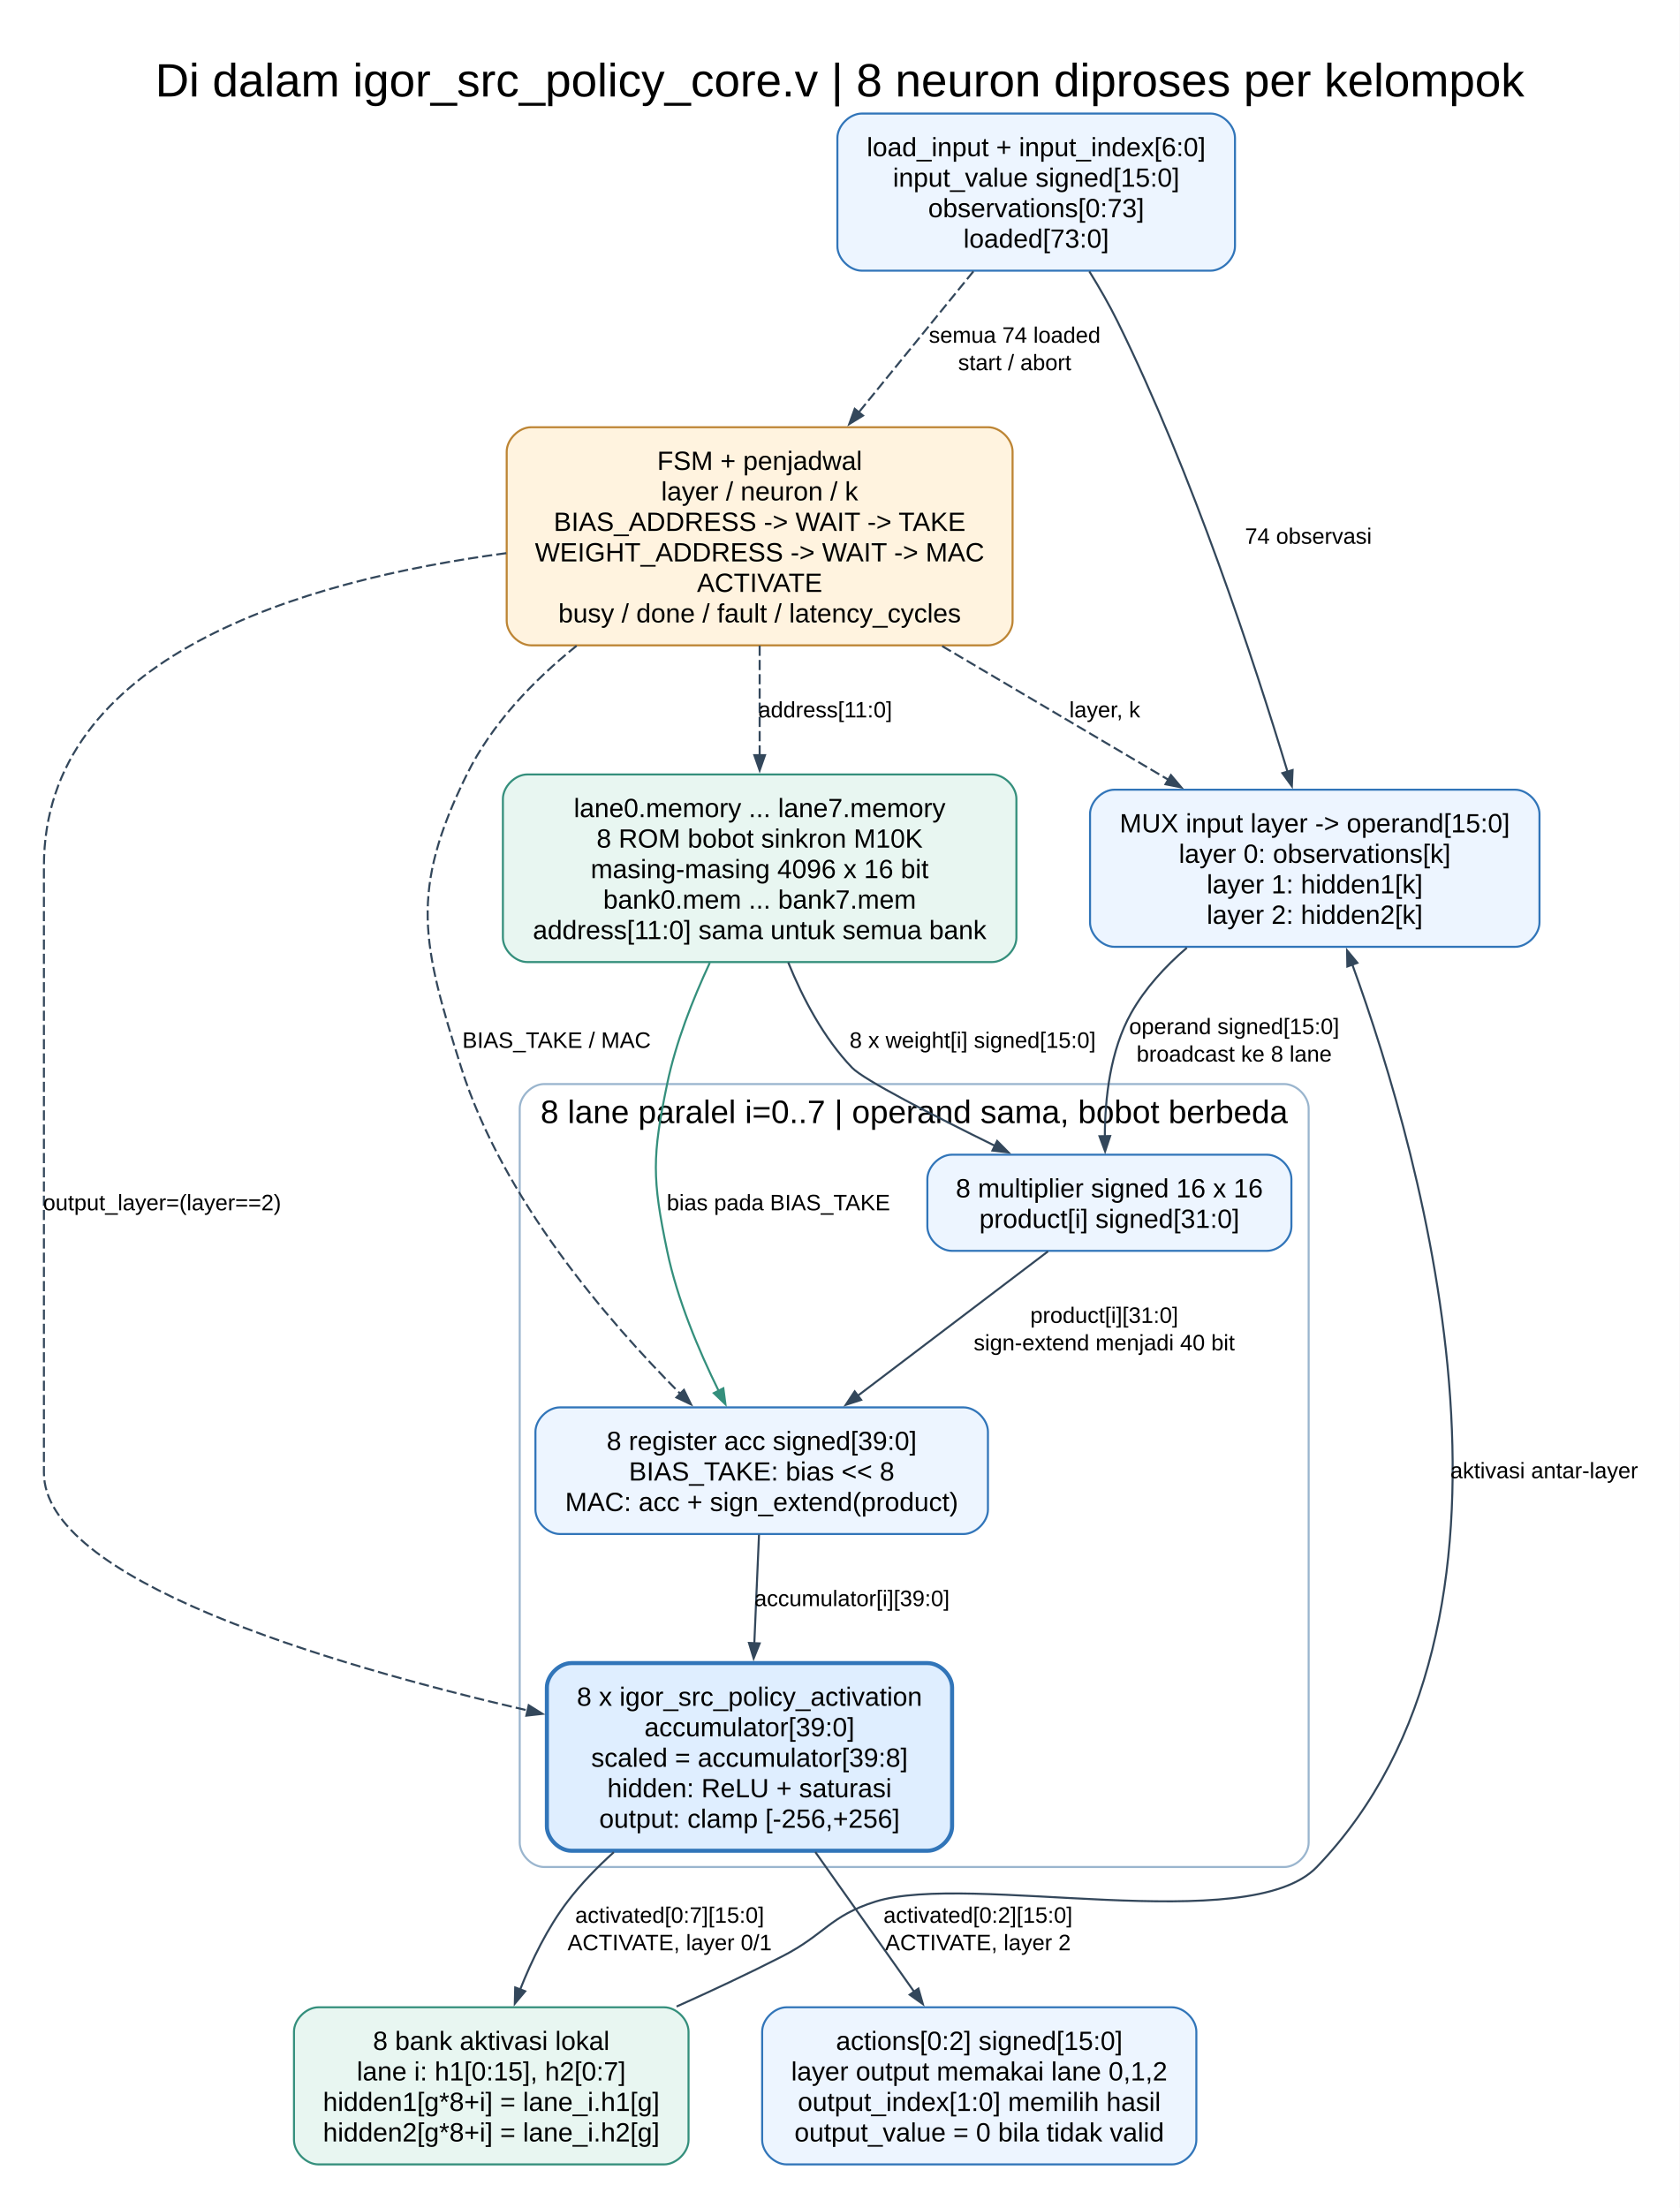
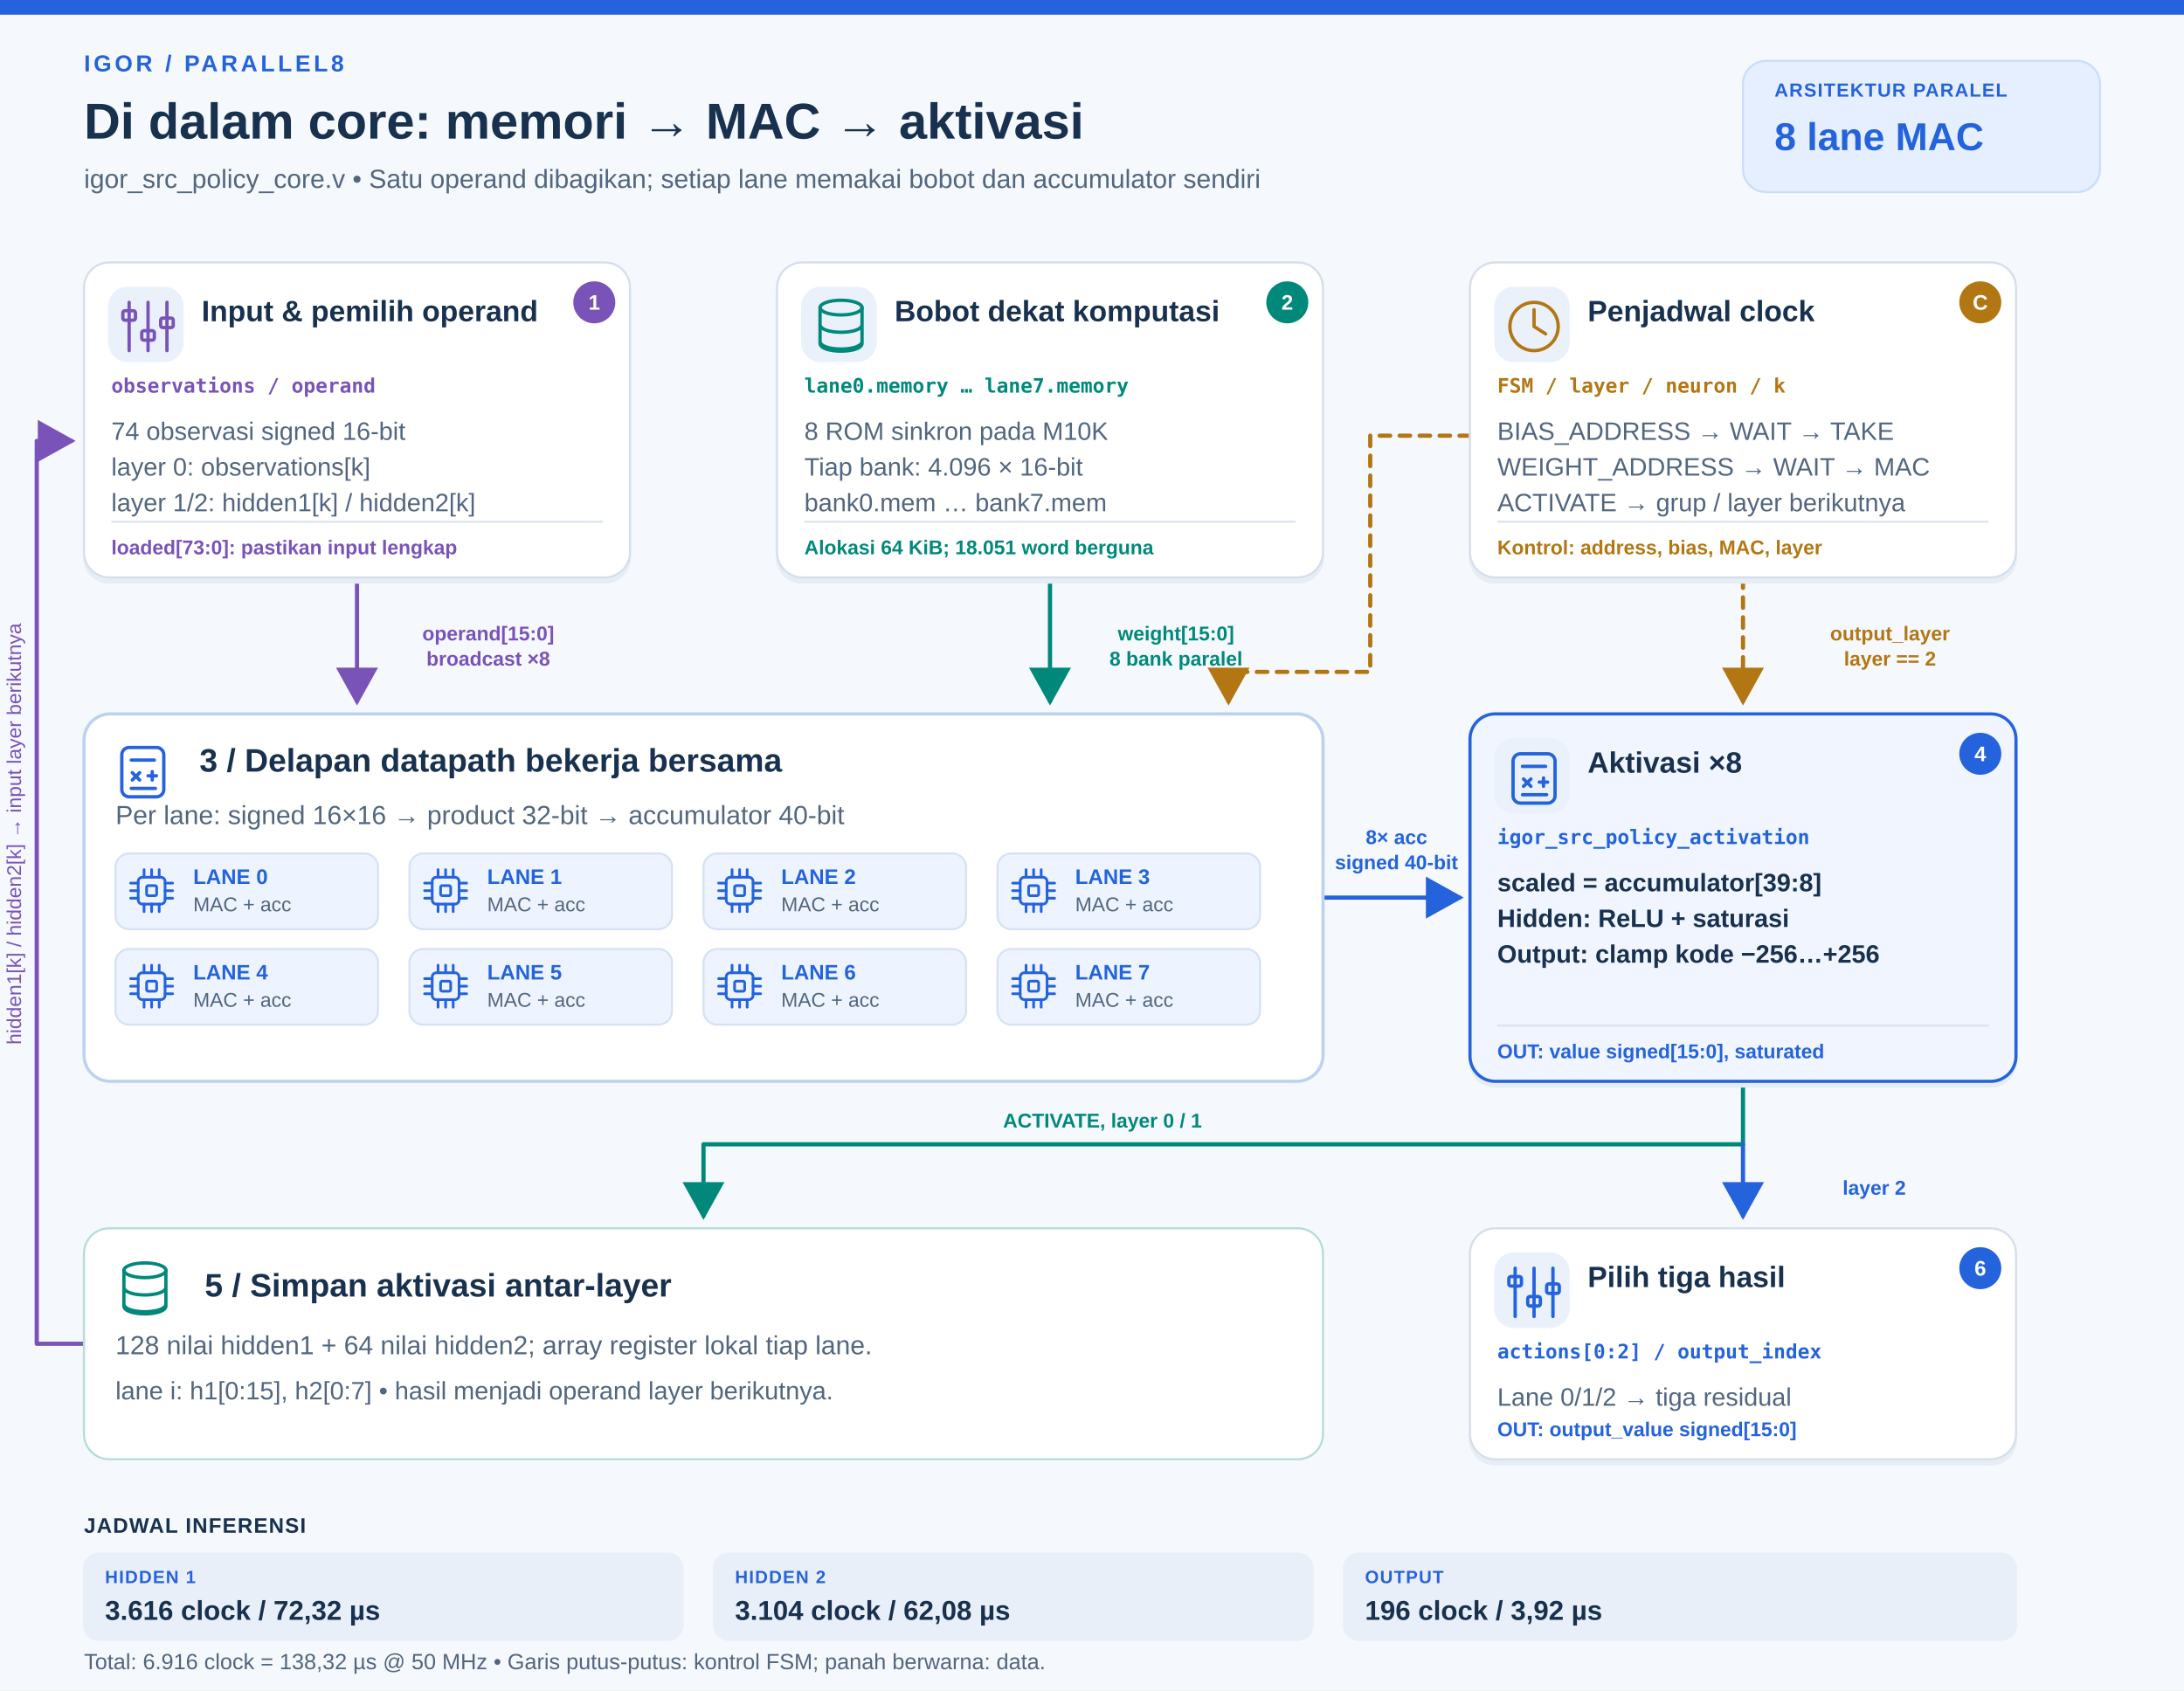
- <svg xmlns="http://www.w3.org/2000/svg" width="826pt" height="1086pt" viewBox="0.00 0.00 826.00 1086.00">
-   <g id="graph0" class="graph" transform="scale(1 1) rotate(0) translate(21.6 1064.56)">
-     <polygon fill="white" stroke="none" points="-21.6,21.6 -21.6,-1064.56 804.43,-1064.56 804.43,21.6 -21.6,21.6" />
-     <text xml:space="preserve" text-anchor="middle" x="391.41" y="-1017.11" font-family="Arial" font-size="23.00">Di dalam igor_src_policy_core.v | 8 neuron diproses per kelompok</text>
-     <g id="clust1" class="cluster">
-       <path fill="white" stroke="#9ab5ce" d="M246,-146.28C246,-146.28 610,-146.28 610,-146.28 616,-146.28 622,-152.28 622,-158.28 622,-158.28 622,-519.37 622,-519.37 622,-525.37 616,-531.37 610,-531.37 610,-531.37 246,-531.37 246,-531.37 240,-531.37 234,-525.37 234,-519.37 234,-519.37 234,-158.28 234,-158.28 234,-152.28 240,-146.28 246,-146.28" />
-       <text xml:space="preserve" text-anchor="middle" x="428" y="-512.17" font-family="Arial" font-size="16.00">8 lane paralel i=0..7 | operand sama, bobot berbeda</text>
-     </g>
-     <g id="node1" class="node">
-       <path fill="#edf5ff" stroke="#3175b9" d="M573.77,-1008.71C573.77,-1008.71 402.23,-1008.71 402.23,-1008.71 396.23,-1008.71 390.23,-1002.71 390.23,-996.71 390.23,-996.71 390.23,-943.43 390.23,-943.43 390.23,-937.43 396.23,-931.43 402.23,-931.43 402.23,-931.43 573.77,-931.43 573.77,-931.43 579.77,-931.43 585.77,-937.43 585.77,-943.43 585.77,-943.43 585.77,-996.71 585.77,-996.71 585.77,-1002.71 579.77,-1008.71 573.77,-1008.71" />
-       <text xml:space="preserve" text-anchor="middle" x="488" y="-987.72" font-family="Arial" font-size="13.00">load_input + input_index[6:0]</text>
-       <text xml:space="preserve" text-anchor="middle" x="488" y="-972.72" font-family="Arial" font-size="13.00">input_value signed[15:0]</text>
-       <text xml:space="preserve" text-anchor="middle" x="488" y="-957.72" font-family="Arial" font-size="13.00">observations[0:73]</text>
-       <text xml:space="preserve" text-anchor="middle" x="488" y="-942.72" font-family="Arial" font-size="13.00">loaded[73:0]</text>
-     </g>
-     <g id="node2" class="node">
-       <path fill="#fff3df" stroke="#bd8534" d="M464.39,-854.43C464.39,-854.43 239.6,-854.43 239.6,-854.43 233.6,-854.43 227.6,-848.43 227.6,-842.43 227.6,-842.43 227.6,-759.15 227.6,-759.15 227.6,-753.15 233.6,-747.15 239.6,-747.15 239.6,-747.15 464.39,-747.15 464.39,-747.15 470.39,-747.15 476.39,-753.15 476.39,-759.15 476.39,-759.15 476.39,-842.43 476.39,-842.43 476.39,-848.43 470.39,-854.43 464.39,-854.43" />
-       <text xml:space="preserve" text-anchor="middle" x="352" y="-833.44" font-family="Arial" font-size="13.00">FSM + penjadwal</text>
-       <text xml:space="preserve" text-anchor="middle" x="352" y="-818.44" font-family="Arial" font-size="13.00">layer / neuron / k</text>
-       <text xml:space="preserve" text-anchor="middle" x="352" y="-803.44" font-family="Arial" font-size="13.00">BIAS_ADDRESS -&gt; WAIT -&gt; TAKE</text>
-       <text xml:space="preserve" text-anchor="middle" x="352" y="-788.44" font-family="Arial" font-size="13.00">WEIGHT_ADDRESS -&gt; WAIT -&gt; MAC</text>
-       <text xml:space="preserve" text-anchor="middle" x="352" y="-773.44" font-family="Arial" font-size="13.00">ACTIVATE</text>
-       <text xml:space="preserve" text-anchor="middle" x="352" y="-758.44" font-family="Arial" font-size="13.00">busy / done / fault / latency_cycles</text>
-     </g>
-     <g id="edge4" class="edge">
-       <path fill="none" stroke="#33475b" stroke-dasharray="5,2" d="M457.14,-931.11C440.45,-910.58 419.45,-884.75 400.62,-861.59" />
-       <polygon fill="#33475b" stroke="#33475b" points="402.83,-860.15 396.06,-855.99 398.76,-863.47 402.83,-860.15" />
-       <text xml:space="preserve" text-anchor="middle" x="477.43" y="-895.98" font-family="Arial" font-size="11.00">semua 74 loaded</text>
-       <text xml:space="preserve" text-anchor="middle" x="477.43" y="-882.48" font-family="Arial" font-size="11.00">start / abort</text>
-     </g>
-     <g id="node3" class="node">
-       <path fill="#edf5ff" stroke="#3175b9" d="M723.52,-676.15C723.52,-676.15 526.48,-676.15 526.48,-676.15 520.48,-676.15 514.48,-670.15 514.48,-664.15 514.48,-664.15 514.48,-610.87 514.48,-610.87 514.48,-604.87 520.48,-598.87 526.48,-598.87 526.48,-598.87 723.52,-598.87 723.52,-598.87 729.52,-598.87 735.52,-604.87 735.52,-610.87 735.52,-610.87 735.52,-664.15 735.52,-664.15 735.52,-670.15 729.52,-676.15 723.52,-676.15" />
-       <text xml:space="preserve" text-anchor="middle" x="625" y="-655.16" font-family="Arial" font-size="13.00">MUX input layer -&gt; operand[15:0]</text>
-       <text xml:space="preserve" text-anchor="middle" x="625" y="-640.16" font-family="Arial" font-size="13.00">layer 0: observations[k]</text>
-       <text xml:space="preserve" text-anchor="middle" x="625" y="-625.16" font-family="Arial" font-size="13.00">layer 1: hidden1[k]</text>
-       <text xml:space="preserve" text-anchor="middle" x="625" y="-610.16" font-family="Arial" font-size="13.00">layer 2: hidden2[k]</text>
-     </g>
-     <g id="edge3" class="edge">
-       <path fill="none" stroke="#33475b" d="M514.13,-931.09C519.07,-923.13 523.95,-914.65 528,-906.43 564.84,-831.67 595.2,-739.26 611.66,-684.82" />
-       <polygon fill="#33475b" stroke="#33475b" points="614.1,-685.81 613.74,-677.87 609.08,-684.3 614.1,-685.81" />
-       <text xml:space="preserve" text-anchor="middle" x="621.86" y="-797.09" font-family="Arial" font-size="11.00">74 observasi</text>
-     </g>
-     <g id="edge6" class="edge">
-       <path fill="none" stroke="#33475b" stroke-dasharray="5,2" d="M441.77,-746.76C477.89,-725.42 518.97,-701.15 553.07,-681" />
-       <polygon fill="#33475b" stroke="#33475b" points="554.26,-683.35 559.38,-677.28 551.59,-678.83 554.26,-683.35" />
-       <text xml:space="preserve" text-anchor="middle" x="521.72" y="-711.7" font-family="Arial" font-size="11.00">layer, k</text>
-     </g>
-     <g id="node4" class="node">
-       <path fill="#e8f6f1" stroke="#348f7c" d="M466.27,-683.65C466.27,-683.65 237.73,-683.65 237.73,-683.65 231.73,-683.65 225.73,-677.65 225.73,-671.65 225.73,-671.65 225.73,-603.37 225.73,-603.37 225.73,-597.37 231.73,-591.37 237.73,-591.37 237.73,-591.37 466.27,-591.37 466.27,-591.37 472.27,-591.37 478.27,-597.37 478.27,-603.37 478.27,-603.37 478.27,-671.65 478.27,-671.65 478.27,-677.65 472.27,-683.65 466.27,-683.65" />
-       <text xml:space="preserve" text-anchor="middle" x="352" y="-662.66" font-family="Arial" font-size="13.00">lane0.memory ... lane7.memory</text>
-       <text xml:space="preserve" text-anchor="middle" x="352" y="-647.66" font-family="Arial" font-size="13.00">8 ROM bobot sinkron M10K</text>
-       <text xml:space="preserve" text-anchor="middle" x="352" y="-632.66" font-family="Arial" font-size="13.00">masing-masing 4096 x 16 bit</text>
-       <text xml:space="preserve" text-anchor="middle" x="352" y="-617.66" font-family="Arial" font-size="13.00">bank0.mem ... bank7.mem</text>
-       <text xml:space="preserve" text-anchor="middle" x="352" y="-602.66" font-family="Arial" font-size="13.00">address[11:0] sama untuk semua bank</text>
-     </g>
-     <g id="edge5" class="edge">
-       <path fill="none" stroke="#33475b" stroke-dasharray="5,2" d="M352,-746.98C352,-729.69 352,-710.46 352,-693.04" />
-       <polygon fill="#33475b" stroke="#33475b" points="354.63,-693.14 352,-685.64 349.38,-693.14 354.63,-693.14" />
-       <text xml:space="preserve" text-anchor="middle" x="384.25" y="-711.7" font-family="Arial" font-size="11.00">address[11:0]</text>
-     </g>
-     <g id="node6" class="node">
-       <path fill="#edf5ff" stroke="#3175b9" d="M452.27,-372.34C452.27,-372.34 253.73,-372.34 253.73,-372.34 247.73,-372.34 241.73,-366.34 241.73,-360.34 241.73,-360.34 241.73,-322.06 241.73,-322.06 241.73,-316.06 247.73,-310.06 253.73,-310.06 253.73,-310.06 452.27,-310.06 452.27,-310.06 458.27,-310.06 464.27,-316.06 464.27,-322.06 464.27,-322.06 464.27,-360.34 464.27,-360.34 464.27,-366.34 458.27,-372.34 452.27,-372.34" />
-       <text xml:space="preserve" text-anchor="middle" x="353" y="-351.35" font-family="Arial" font-size="13.00">8 register acc signed[39:0]</text>
-       <text xml:space="preserve" text-anchor="middle" x="353" y="-336.35" font-family="Arial" font-size="13.00">BIAS_TAKE: bias &lt;&lt; 8</text>
-       <text xml:space="preserve" text-anchor="middle" x="353" y="-321.35" font-family="Arial" font-size="13.00">MAC: acc + sign_extend(product)</text>
-     </g>
-     <g id="edge7" class="edge">
-       <path fill="none" stroke="#33475b" stroke-dasharray="5,2" d="M261.98,-746.94C240.46,-729.66 220.21,-708.43 208,-683.65 179.66,-626.12 185.92,-600.52 205.25,-539.37 225.54,-475.17 276.73,-415.38 313.16,-378.85" />
-       <polygon fill="#33475b" stroke="#33475b" points="314.76,-380.95 318.25,-373.81 311.07,-377.22 314.76,-380.95" />
-       <text xml:space="preserve" text-anchor="middle" x="252.12" y="-549.17" font-family="Arial" font-size="11.00">BIAS_TAKE / MAC</text>
-     </g>
-     <g id="node7" class="node">
-       <path fill="#dfeeff" stroke="#3175b9" stroke-width="2" d="M434.64,-246.56C434.64,-246.56 259.36,-246.56 259.36,-246.56 253.36,-246.56 247.36,-240.56 247.36,-234.56 247.36,-234.56 247.36,-166.28 247.36,-166.28 247.36,-160.28 253.36,-154.28 259.36,-154.28 259.36,-154.28 434.64,-154.28 434.64,-154.28 440.64,-154.28 446.64,-160.28 446.64,-166.28 446.64,-166.28 446.64,-234.56 446.64,-234.56 446.64,-240.56 440.64,-246.56 434.64,-246.56" />
-       <text xml:space="preserve" text-anchor="middle" x="347" y="-225.57" font-family="Arial" font-size="13.00">8 x igor_src_policy_activation</text>
-       <text xml:space="preserve" text-anchor="middle" x="347" y="-210.57" font-family="Arial" font-size="13.00">accumulator[39:0]</text>
-       <text xml:space="preserve" text-anchor="middle" x="347" y="-195.57" font-family="Arial" font-size="13.00">scaled = accumulator[39:8]</text>
-       <text xml:space="preserve" text-anchor="middle" x="347" y="-180.57" font-family="Arial" font-size="13.00">hidden: ReLU + saturasi</text>
-       <text xml:space="preserve" text-anchor="middle" x="347" y="-165.57" font-family="Arial" font-size="13.00">output: clamp [-256,+256]</text>
-     </g>
-     <g id="edge8" class="edge">
-       <path fill="none" stroke="#33475b" stroke-dasharray="5,2" d="M227.4,-792.49C126.14,-779 0,-741.53 0,-638.51 0,-638.51 0,-638.51 0,-340.2 0,-288.14 136.38,-246.81 238.14,-223.22" />
-       <polygon fill="#33475b" stroke="#33475b" points="238.43,-225.84 245.16,-221.61 237.26,-220.72 238.43,-225.84" />
-       <text xml:space="preserve" text-anchor="middle" x="58.12" y="-469.28" font-family="Arial" font-size="11.00">output_layer=(layer==2)</text>
-     </g>
-     <g id="node5" class="node">
-       <path fill="#edf5ff" stroke="#3175b9" d="M601.52,-496.62C601.52,-496.62 446.48,-496.62 446.48,-496.62 440.48,-496.62 434.48,-490.62 434.48,-484.62 434.48,-484.62 434.48,-461.34 434.48,-461.34 434.48,-455.34 440.48,-449.34 446.48,-449.34 446.48,-449.34 601.52,-449.34 601.52,-449.34 607.52,-449.34 613.52,-455.34 613.52,-461.34 613.52,-461.34 613.52,-484.62 613.52,-484.62 613.52,-490.62 607.52,-496.62 601.52,-496.62" />
-       <text xml:space="preserve" text-anchor="middle" x="524" y="-475.63" font-family="Arial" font-size="13.00">8 multiplier signed 16 x 16</text>
-       <text xml:space="preserve" text-anchor="middle" x="524" y="-460.63" font-family="Arial" font-size="13.00">product[i] signed[31:0]</text>
-     </g>
-     <g id="edge11" class="edge">
-       <path fill="none" stroke="#33475b" d="M562.1,-598.4C551.4,-589.2 541.57,-578.47 534.75,-566.37 524.4,-547.99 521.81,-524.31 521.76,-505.53" />
-       <polygon fill="#33475b" stroke="#33475b" points="524.38,-505.81 521.89,-498.26 519.13,-505.71 524.38,-505.81" />
-       <text xml:space="preserve" text-anchor="middle" x="585.38" y="-555.92" font-family="Arial" font-size="11.00">operand signed[15:0]</text>
-       <text xml:space="preserve" text-anchor="middle" x="585.38" y="-542.42" font-family="Arial" font-size="11.00">broadcast ke 8 lane</text>
-     </g>
-     <g id="edge9" class="edge">
-       <path fill="none" stroke="#33475b" d="M366.06,-591.18C373.28,-573.42 383.56,-553.87 397.5,-539.37 403.17,-533.48 436.76,-516.21 467.9,-500.9" />
-       <polygon fill="#33475b" stroke="#33475b" points="468.8,-503.38 474.39,-497.73 466.49,-498.67 468.8,-503.38" />
-       <text xml:space="preserve" text-anchor="middle" x="456.75" y="-549.17" font-family="Arial" font-size="11.00">8 x weight[i] signed[15:0]</text>
-     </g>
-     <g id="edge10" class="edge">
-       <path fill="none" stroke="#348f7c" d="M327.48,-591.01C319.07,-572.98 310.71,-551.72 306.5,-531.37 299.11,-495.67 299.09,-485.04 306.5,-449.34 311.46,-425.43 322.05,-400.31 331.86,-380.41" />
-       <polygon fill="#348f7c" stroke="#348f7c" points="334.14,-381.73 335.18,-373.85 329.45,-379.36 334.14,-381.73" />
-       <text xml:space="preserve" text-anchor="middle" x="361.25" y="-469.28" font-family="Arial" font-size="11.00">bias pada BIAS_TAKE</text>
-     </g>
-     <g id="edge1" class="edge">
-       <path fill="none" stroke="#33475b" d="M493.82,-449.08C467.9,-429.41 430.1,-400.71 400.18,-378.01" />
-       <polygon fill="#33475b" stroke="#33475b" points="401.92,-376.03 394.35,-373.59 398.74,-380.21 401.92,-376.03" />
-       <text xml:space="preserve" text-anchor="middle" x="521.47" y="-413.89" font-family="Arial" font-size="11.00">product[i][31:0]</text>
-       <text xml:space="preserve" text-anchor="middle" x="521.47" y="-400.39" font-family="Arial" font-size="11.00">sign-extend menjadi 40 bit</text>
-     </g>
-     <g id="edge2" class="edge">
-       <path fill="none" stroke="#33475b" d="M351.68,-309.74C351,-294.04 350.16,-274.41 349.37,-256.18" />
-       <polygon fill="#33475b" stroke="#33475b" points="352,-256.26 349.05,-248.88 346.75,-256.49 352,-256.26" />
-       <text xml:space="preserve" text-anchor="middle" x="397.41" y="-274.61" font-family="Arial" font-size="11.00">accumulator[i][39:0]</text>
-     </g>
-     <g id="node8" class="node">
-       <path fill="#e8f6f1" stroke="#348f7c" d="M305.02,-77.28C305.02,-77.28 134.98,-77.28 134.98,-77.28 128.98,-77.28 122.98,-71.28 122.98,-65.28 122.98,-65.28 122.98,-12 122.98,-12 122.98,-6 128.98,0 134.98,0 134.98,0 305.02,0 305.02,0 311.02,0 317.02,-6 317.02,-12 317.02,-12 317.02,-65.28 317.02,-65.28 317.02,-71.28 311.02,-77.28 305.02,-77.28" />
-       <text xml:space="preserve" text-anchor="middle" x="220" y="-56.29" font-family="Arial" font-size="13.00">8 bank aktivasi lokal</text>
-       <text xml:space="preserve" text-anchor="middle" x="220" y="-41.29" font-family="Arial" font-size="13.00">lane i: h1[0:15], h2[0:7]</text>
-       <text xml:space="preserve" text-anchor="middle" x="220" y="-26.29" font-family="Arial" font-size="13.00">hidden1[g*8+i] = lane_i.h1[g]</text>
-       <text xml:space="preserve" text-anchor="middle" x="220" y="-11.29" font-family="Arial" font-size="13.00">hidden2[g*8+i] = lane_i.h2[g]</text>
-     </g>
-     <g id="edge12" class="edge">
-       <path fill="none" stroke="#33475b" d="M280.29,-153.57C271.97,-146.08 264.08,-137.92 257.5,-129.28 247.67,-116.37 239.93,-100.51 234.1,-85.74" />
-       <polygon fill="#33475b" stroke="#33475b" points="236.69,-85.17 231.59,-79.08 231.78,-87.03 236.69,-85.17" />
-       <text xml:space="preserve" text-anchor="middle" x="307.75" y="-118.83" font-family="Arial" font-size="11.00">activated[0:7][15:0]</text>
-       <text xml:space="preserve" text-anchor="middle" x="307.75" y="-105.33" font-family="Arial" font-size="11.00">ACTIVATE, layer 0/1</text>
-     </g>
-     <g id="node9" class="node">
-       <path fill="#edf5ff" stroke="#3175b9" d="M554.77,-77.28C554.77,-77.28 365.23,-77.28 365.23,-77.28 359.23,-77.28 353.23,-71.28 353.23,-65.28 353.23,-65.28 353.23,-12 353.23,-12 353.23,-6 359.23,0 365.23,0 365.23,0 554.77,0 554.77,0 560.77,0 566.77,-6 566.77,-12 566.77,-12 566.77,-65.28 566.77,-65.28 566.77,-71.28 560.77,-77.28 554.77,-77.28" />
-       <text xml:space="preserve" text-anchor="middle" x="460" y="-56.29" font-family="Arial" font-size="13.00">actions[0:2] signed[15:0]</text>
-       <text xml:space="preserve" text-anchor="middle" x="460" y="-41.29" font-family="Arial" font-size="13.00">layer output memakai lane 0,1,2</text>
-       <text xml:space="preserve" text-anchor="middle" x="460" y="-26.29" font-family="Arial" font-size="13.00">output_index[1:0] memilih hasil</text>
-       <text xml:space="preserve" text-anchor="middle" x="460" y="-11.29" font-family="Arial" font-size="13.00">output_value = 0 bila tidak valid</text>
-     </g>
-     <g id="edge14" class="edge">
-       <path fill="none" stroke="#33475b" d="M379.38,-153.63C394.67,-132.01 412.87,-106.28 428.1,-84.75" />
-       <polygon fill="#33475b" stroke="#33475b" points="430.08,-86.49 432.27,-78.85 425.8,-83.46 430.08,-86.49" />
-       <text xml:space="preserve" text-anchor="middle" x="459.37" y="-118.83" font-family="Arial" font-size="11.00">activated[0:2][15:0]</text>
-       <text xml:space="preserve" text-anchor="middle" x="459.37" y="-105.33" font-family="Arial" font-size="11.00">ACTIVATE, layer 2</text>
-     </g>
-     <g id="edge13" class="edge">
-       <path fill="none" stroke="#33475b" d="M311.15,-77.65C328.54,-85.43 346.46,-93.84 363,-102.28 384.12,-113.05 386.38,-122.17 409,-129.28 455.15,-143.78 592.49,-111.4 626,-146.28 742.33,-267.37 678.76,-492.99 643.49,-590.1" />
-       <polygon fill="#33475b" stroke="#33475b" points="641.03,-589.17 640.9,-597.11 645.96,-590.99 641.03,-589.17" />
-       <text xml:space="preserve" text-anchor="middle" x="737.83" y="-337.5" font-family="Arial" font-size="11.00">aktivasi antar-layer</text>
-     </g>
-   </g>
+ <svg xmlns="http://www.w3.org/2000/svg" width="2080" height="1610" viewBox="0 0 2080 1610">
+   <defs>
+     <marker id="arrow-blue" markerWidth="10" markerHeight="10" refX="8" refY="5" orient="auto">
+       <path d="M0 0 L9 5 L0 10 Z" fill="#2463db" />
+     </marker>
+     <marker id="arrow-purple" markerWidth="10" markerHeight="10" refX="8" refY="5" orient="auto">
+       <path d="M0 0 L9 5 L0 10 Z" fill="#7953b8" />
+     </marker>
+     <marker id="arrow-teal" markerWidth="10" markerHeight="10" refX="8" refY="5" orient="auto">
+       <path d="M0 0 L9 5 L0 10 Z" fill="#00897b" />
+     </marker>
+     <marker id="arrow-amber" markerWidth="10" markerHeight="10" refX="8" refY="5" orient="auto">
+       <path d="M0 0 L9 5 L0 10 Z" fill="#b27713" />
+     </marker>
+   </defs>
+   <rect width="2080" height="1610" fill="#f5f8fc" />
+   <rect x="0" width="2080" height="14" fill="#2463db" />
+   <text x="80" y="68" font-family="Arial, sans-serif" font-size="22" fill="#2463db" font-weight="700" text-anchor="start" letter-spacing="3">IGOR  /  PARALLEL8</text>
+   <text x="80" y="132" font-family="Arial, sans-serif" font-size="48" fill="#18314f" font-weight="700" text-anchor="start" letter-spacing="0">Di dalam core: memori → MAC → aktivasi</text>
+   <text x="80" y="179" font-family="Arial, sans-serif" font-size="25" fill="#52667f" font-weight="400" text-anchor="start" letter-spacing="0">igor_src_policy_core.v  •  Satu operand dibagikan; setiap lane memakai bobot dan accumulator sendiri</text>
+   <rect x="1660" y="58" width="340" height="125" rx="22" fill="#e6efff" stroke="#ccddfa" stroke-width="2" />
+   <text x="1690" y="92" font-family="Arial, sans-serif" font-size="18" fill="#2463db" font-weight="700" text-anchor="start" letter-spacing="1">ARSITEKTUR PARALEL</text>
+   <text x="1690" y="143" font-family="Arial, sans-serif" font-size="37" fill="#2463db" font-weight="700" text-anchor="start" letter-spacing="0">8 lane MAC</text>
+   <path d="M340 550 V668" fill="none" stroke="#7953b8" stroke-width="4" stroke-linecap="round" stroke-linejoin="round" marker-end="url(#arrow-purple)" />
+   <text x="465" y="610" font-family="Arial, sans-serif" font-size="19" fill="#7953b8" font-weight="600" text-anchor="middle" letter-spacing="0">operand[15:0]</text>
+   <text x="465" y="634" font-family="Arial, sans-serif" font-size="19" fill="#7953b8" font-weight="600" text-anchor="middle" letter-spacing="0">broadcast ×8</text>
+   <path d="M1000 550 V668" fill="none" stroke="#00897b" stroke-width="4" stroke-linecap="round" stroke-linejoin="round" marker-end="url(#arrow-teal)" />
+   <text x="1120" y="610" font-family="Arial, sans-serif" font-size="19" fill="#00897b" font-weight="600" text-anchor="middle" letter-spacing="0">weight[15:0]</text>
+   <text x="1120" y="634" font-family="Arial, sans-serif" font-size="19" fill="#00897b" font-weight="600" text-anchor="middle" letter-spacing="0">8 bank paralel</text>
+   <path d="M1260 855 H1390" fill="none" stroke="#2463db" stroke-width="4" stroke-linecap="round" stroke-linejoin="round" marker-end="url(#arrow-blue)" />
+   <text x="1330" y="804" font-family="Arial, sans-serif" font-size="19" fill="#2463db" font-weight="600" text-anchor="middle" letter-spacing="0">8× acc</text>
+   <text x="1330" y="828" font-family="Arial, sans-serif" font-size="19" fill="#2463db" font-weight="600" text-anchor="middle" letter-spacing="0">signed 40-bit</text>
+   <path d="M1660 550 V668" fill="none" stroke="#b27713" stroke-width="4" stroke-linecap="round" stroke-linejoin="round" marker-end="url(#arrow-amber)" stroke-dasharray="10 9" />
+   <text x="1800" y="610" font-family="Arial, sans-serif" font-size="19" fill="#b27713" font-weight="600" text-anchor="middle" letter-spacing="0">output_layer</text>
+   <text x="1800" y="634" font-family="Arial, sans-serif" font-size="19" fill="#b27713" font-weight="600" text-anchor="middle" letter-spacing="0">layer == 2</text>
+   <path d="M1400 415 H1305 V640 H1170 V668" fill="none" stroke="#b27713" stroke-width="4" stroke-linecap="round" stroke-linejoin="round" marker-end="url(#arrow-amber)" stroke-dasharray="10 9" />
+   <path d="M1660 1030 V1090 H670 V1158" fill="none" stroke="#00897b" stroke-width="4" stroke-linecap="round" stroke-linejoin="round" marker-end="url(#arrow-teal)" />
+   <text x="1050" y="1074" font-family="Arial, sans-serif" font-size="19" fill="#00897b" font-weight="600" text-anchor="middle" letter-spacing="0">ACTIVATE, layer 0 / 1</text>
+   <path d="M1660 1090 V1158" fill="none" stroke="#2463db" stroke-width="4" stroke-linecap="round" stroke-linejoin="round" marker-end="url(#arrow-blue)" />
+   <text x="1785" y="1138" font-family="Arial, sans-serif" font-size="19" fill="#2463db" font-weight="600" text-anchor="middle" letter-spacing="0">layer 2</text>
+   <path d="M80 1280 H35 V420 H68" fill="none" stroke="#7953b8" stroke-width="4" stroke-linecap="round" stroke-linejoin="round" marker-end="url(#arrow-purple)" />
+   <text x="20" y="995" transform="rotate(-90 20 995)" font-family="Arial" font-size="19" fill="#7953b8">hidden1[k] / hidden2[k] → input layer berikutnya</text>
+   <rect x="80" y="255" width="520" height="300" rx="24" fill="#e7edf5" stroke="#e7edf5" stroke-width="2" />
+   <rect x="80" y="250" width="520" height="300" rx="24" fill="white" stroke="#d5dfec" stroke-width="2" />
+   <rect x="104" y="274" width="70" height="70" rx="18" fill="#eaf1fb" stroke="#eaf1fb" stroke-width="2" />
+   <g transform="translate(113,283) scale(1)" fill="none" stroke="#7953b8" stroke-width="3.2" stroke-linecap="round" stroke-linejoin="round">
+     <path d="M10 5 V51 M28 5 V51 M46 5 V51" />
+     <rect x="4" y="13" width="12" height="9" rx="2" />
+     <rect x="22" y="32" width="12" height="9" rx="2" />
+     <rect x="40" y="20" width="12" height="9" rx="2" />
+   </g>
+   <text x="192" y="306" font-family="Arial, sans-serif" font-size="28" fill="#18314f" font-weight="700" text-anchor="start" letter-spacing="0">Input &amp; pemilih operand</text>
+   <text x="106" y="374" font-family="Consolas, monospace" font-size="19" fill="#7953b8" font-weight="600" text-anchor="start" letter-spacing="0">observations / operand</text>
+   <circle cx="566" cy="288" r="20" fill="#7953b8" />
+   <text x="566" y="295" font-family="Arial, sans-serif" font-size="20" fill="white" font-weight="700" text-anchor="middle" letter-spacing="0">1</text>
+   <text x="106" y="419" font-family="Arial, sans-serif" font-size="24" fill="#52667f" font-weight="400" text-anchor="start" letter-spacing="0">74 observasi signed 16-bit</text>
+   <text x="106" y="453" font-family="Arial, sans-serif" font-size="24" fill="#52667f" font-weight="400" text-anchor="start" letter-spacing="0">layer 0: observations[k]</text>
+   <text x="106" y="487" font-family="Arial, sans-serif" font-size="24" fill="#52667f" font-weight="400" text-anchor="start" letter-spacing="0">layer 1/2: hidden1[k] / hidden2[k]</text>
+   <path d="M106 497 H574" stroke="#dbe4ef" stroke-width="2" />
+   <text x="106" y="528" font-family="Arial, sans-serif" font-size="19" fill="#7953b8" font-weight="600" text-anchor="start" letter-spacing="0">loaded[73:0]: pastikan input lengkap</text>
+   <rect x="740" y="255" width="520" height="300" rx="24" fill="#e7edf5" stroke="#e7edf5" stroke-width="2" />
+   <rect x="740" y="250" width="520" height="300" rx="24" fill="white" stroke="#d5dfec" stroke-width="2" />
+   <rect x="764" y="274" width="70" height="70" rx="18" fill="#eaf1fb" stroke="#eaf1fb" stroke-width="2" />
+   <g transform="translate(773,283) scale(1)" fill="none" stroke="#00897b" stroke-width="3.2" stroke-linecap="round" stroke-linejoin="round">
+     <ellipse cx="28" cy="10" rx="20" ry="7" />
+     <path d="M8 10 V44 C8 54 48 54 48 44 V10 M8 26 C8 36 48 36 48 26 M8 42 C8 52 48 52 48 42" />
+   </g>
+   <text x="852" y="306" font-family="Arial, sans-serif" font-size="28" fill="#18314f" font-weight="700" text-anchor="start" letter-spacing="0">Bobot dekat komputasi</text>
+   <text x="766" y="374" font-family="Consolas, monospace" font-size="19" fill="#00897b" font-weight="600" text-anchor="start" letter-spacing="0">lane0.memory … lane7.memory</text>
+   <circle cx="1226" cy="288" r="20" fill="#00897b" />
+   <text x="1226" y="295" font-family="Arial, sans-serif" font-size="20" fill="white" font-weight="700" text-anchor="middle" letter-spacing="0">2</text>
+   <text x="766" y="419" font-family="Arial, sans-serif" font-size="24" fill="#52667f" font-weight="400" text-anchor="start" letter-spacing="0">8 ROM sinkron pada M10K</text>
+   <text x="766" y="453" font-family="Arial, sans-serif" font-size="24" fill="#52667f" font-weight="400" text-anchor="start" letter-spacing="0">Tiap bank: 4.096 × 16-bit</text>
+   <text x="766" y="487" font-family="Arial, sans-serif" font-size="24" fill="#52667f" font-weight="400" text-anchor="start" letter-spacing="0">bank0.mem … bank7.mem</text>
+   <path d="M766 497 H1234" stroke="#dbe4ef" stroke-width="2" />
+   <text x="766" y="528" font-family="Arial, sans-serif" font-size="19" fill="#00897b" font-weight="600" text-anchor="start" letter-spacing="0">Alokasi 64 KiB; 18.051 word berguna</text>
+   <rect x="1400" y="255" width="520" height="300" rx="24" fill="#e7edf5" stroke="#e7edf5" stroke-width="2" />
+   <rect x="1400" y="250" width="520" height="300" rx="24" fill="white" stroke="#d5dfec" stroke-width="2" />
+   <rect x="1424" y="274" width="70" height="70" rx="18" fill="#eaf1fb" stroke="#eaf1fb" stroke-width="2" />
+   <g transform="translate(1433,283) scale(1)" fill="none" stroke="#b27713" stroke-width="3.2" stroke-linecap="round" stroke-linejoin="round">
+     <circle cx="28" cy="28" r="23" />
+     <path d="M28 12 V28 L39 35" />
+   </g>
+   <text x="1512" y="306" font-family="Arial, sans-serif" font-size="28" fill="#18314f" font-weight="700" text-anchor="start" letter-spacing="0">Penjadwal clock</text>
+   <text x="1426" y="374" font-family="Consolas, monospace" font-size="19" fill="#b27713" font-weight="600" text-anchor="start" letter-spacing="0">FSM / layer / neuron / k</text>
+   <circle cx="1886" cy="288" r="20" fill="#b27713" />
+   <text x="1886" y="295" font-family="Arial, sans-serif" font-size="20" fill="white" font-weight="700" text-anchor="middle" letter-spacing="0">C</text>
+   <text x="1426" y="419" font-family="Arial, sans-serif" font-size="24" fill="#52667f" font-weight="400" text-anchor="start" letter-spacing="0">BIAS_ADDRESS → WAIT → TAKE</text>
+   <text x="1426" y="453" font-family="Arial, sans-serif" font-size="24" fill="#52667f" font-weight="400" text-anchor="start" letter-spacing="0">WEIGHT_ADDRESS → WAIT → MAC</text>
+   <text x="1426" y="487" font-family="Arial, sans-serif" font-size="24" fill="#52667f" font-weight="400" text-anchor="start" letter-spacing="0">ACTIVATE → grup / layer berikutnya</text>
+   <path d="M1426 497 H1894" stroke="#dbe4ef" stroke-width="2" />
+   <text x="1426" y="528" font-family="Arial, sans-serif" font-size="19" fill="#b27713" font-weight="600" text-anchor="start" letter-spacing="0">Kontrol: address, bias, MAC, layer</text>
+   <rect x="80" y="680" width="1180" height="350" rx="25" fill="white" stroke="#bdd2ef" stroke-width="3" />
+   <g transform="translate(108,707) scale(1)" fill="none" stroke="#2463db" stroke-width="3.2" stroke-linecap="round" stroke-linejoin="round">
+     <rect x="8" y="5" width="40" height="47" rx="7" />
+     <path d="M17 17 H39 M18 29 L25 36 M25 29 L18 36 M33 32 H41 M37 28 V36 M17 44 H40" />
+   </g>
+   <text x="190" y="735" font-family="Arial, sans-serif" font-size="31" fill="#18314f" font-weight="700" text-anchor="start" letter-spacing="0">3  /  Delapan datapath bekerja bersama</text>
+   <text x="110" y="785" font-family="Arial, sans-serif" font-size="25" fill="#52667f" font-weight="400" text-anchor="start" letter-spacing="0">Per lane: signed 16×16 → product 32-bit → accumulator 40-bit</text>
+   <rect x="110" y="813" width="250" height="72" rx="13" fill="#edf4ff" stroke="#d6e2f4" stroke-width="2" />
+   <g transform="translate(122,826) scale(0.8)" fill="none" stroke="#2463db" stroke-width="3.2" stroke-linecap="round" stroke-linejoin="round">
+     <rect x="12" y="12" width="32" height="32" rx="5" />
+     <rect x="22" y="22" width="12" height="12" rx="2" />
+     <path d="M19 3 V12 M28 3 V12 M37 3 V12 M19 44 V53 M28 44 V53 M37 44 V53 M3 19 H12 M3 28 H12 M3 37 H12 M44 19 H53 M44 28 H53 M44 37 H53" />
+   </g>
+   <text x="184" y="842" font-family="Arial, sans-serif" font-size="20" fill="#2463db" font-weight="700" text-anchor="start" letter-spacing="0">LANE 0</text>
+   <text x="184" y="868" font-family="Arial, sans-serif" font-size="19" fill="#52667f" font-weight="400" text-anchor="start" letter-spacing="0">MAC + acc</text>
+   <rect x="390" y="813" width="250" height="72" rx="13" fill="#edf4ff" stroke="#d6e2f4" stroke-width="2" />
+   <g transform="translate(402,826) scale(0.8)" fill="none" stroke="#2463db" stroke-width="3.2" stroke-linecap="round" stroke-linejoin="round">
+     <rect x="12" y="12" width="32" height="32" rx="5" />
+     <rect x="22" y="22" width="12" height="12" rx="2" />
+     <path d="M19 3 V12 M28 3 V12 M37 3 V12 M19 44 V53 M28 44 V53 M37 44 V53 M3 19 H12 M3 28 H12 M3 37 H12 M44 19 H53 M44 28 H53 M44 37 H53" />
+   </g>
+   <text x="464" y="842" font-family="Arial, sans-serif" font-size="20" fill="#2463db" font-weight="700" text-anchor="start" letter-spacing="0">LANE 1</text>
+   <text x="464" y="868" font-family="Arial, sans-serif" font-size="19" fill="#52667f" font-weight="400" text-anchor="start" letter-spacing="0">MAC + acc</text>
+   <rect x="670" y="813" width="250" height="72" rx="13" fill="#edf4ff" stroke="#d6e2f4" stroke-width="2" />
+   <g transform="translate(682,826) scale(0.8)" fill="none" stroke="#2463db" stroke-width="3.2" stroke-linecap="round" stroke-linejoin="round">
+     <rect x="12" y="12" width="32" height="32" rx="5" />
+     <rect x="22" y="22" width="12" height="12" rx="2" />
+     <path d="M19 3 V12 M28 3 V12 M37 3 V12 M19 44 V53 M28 44 V53 M37 44 V53 M3 19 H12 M3 28 H12 M3 37 H12 M44 19 H53 M44 28 H53 M44 37 H53" />
+   </g>
+   <text x="744" y="842" font-family="Arial, sans-serif" font-size="20" fill="#2463db" font-weight="700" text-anchor="start" letter-spacing="0">LANE 2</text>
+   <text x="744" y="868" font-family="Arial, sans-serif" font-size="19" fill="#52667f" font-weight="400" text-anchor="start" letter-spacing="0">MAC + acc</text>
+   <rect x="950" y="813" width="250" height="72" rx="13" fill="#edf4ff" stroke="#d6e2f4" stroke-width="2" />
+   <g transform="translate(962,826) scale(0.8)" fill="none" stroke="#2463db" stroke-width="3.2" stroke-linecap="round" stroke-linejoin="round">
+     <rect x="12" y="12" width="32" height="32" rx="5" />
+     <rect x="22" y="22" width="12" height="12" rx="2" />
+     <path d="M19 3 V12 M28 3 V12 M37 3 V12 M19 44 V53 M28 44 V53 M37 44 V53 M3 19 H12 M3 28 H12 M3 37 H12 M44 19 H53 M44 28 H53 M44 37 H53" />
+   </g>
+   <text x="1024" y="842" font-family="Arial, sans-serif" font-size="20" fill="#2463db" font-weight="700" text-anchor="start" letter-spacing="0">LANE 3</text>
+   <text x="1024" y="868" font-family="Arial, sans-serif" font-size="19" fill="#52667f" font-weight="400" text-anchor="start" letter-spacing="0">MAC + acc</text>
+   <rect x="110" y="904" width="250" height="72" rx="13" fill="#edf4ff" stroke="#d6e2f4" stroke-width="2" />
+   <g transform="translate(122,917) scale(0.8)" fill="none" stroke="#2463db" stroke-width="3.2" stroke-linecap="round" stroke-linejoin="round">
+     <rect x="12" y="12" width="32" height="32" rx="5" />
+     <rect x="22" y="22" width="12" height="12" rx="2" />
+     <path d="M19 3 V12 M28 3 V12 M37 3 V12 M19 44 V53 M28 44 V53 M37 44 V53 M3 19 H12 M3 28 H12 M3 37 H12 M44 19 H53 M44 28 H53 M44 37 H53" />
+   </g>
+   <text x="184" y="933" font-family="Arial, sans-serif" font-size="20" fill="#2463db" font-weight="700" text-anchor="start" letter-spacing="0">LANE 4</text>
+   <text x="184" y="959" font-family="Arial, sans-serif" font-size="19" fill="#52667f" font-weight="400" text-anchor="start" letter-spacing="0">MAC + acc</text>
+   <rect x="390" y="904" width="250" height="72" rx="13" fill="#edf4ff" stroke="#d6e2f4" stroke-width="2" />
+   <g transform="translate(402,917) scale(0.8)" fill="none" stroke="#2463db" stroke-width="3.2" stroke-linecap="round" stroke-linejoin="round">
+     <rect x="12" y="12" width="32" height="32" rx="5" />
+     <rect x="22" y="22" width="12" height="12" rx="2" />
+     <path d="M19 3 V12 M28 3 V12 M37 3 V12 M19 44 V53 M28 44 V53 M37 44 V53 M3 19 H12 M3 28 H12 M3 37 H12 M44 19 H53 M44 28 H53 M44 37 H53" />
+   </g>
+   <text x="464" y="933" font-family="Arial, sans-serif" font-size="20" fill="#2463db" font-weight="700" text-anchor="start" letter-spacing="0">LANE 5</text>
+   <text x="464" y="959" font-family="Arial, sans-serif" font-size="19" fill="#52667f" font-weight="400" text-anchor="start" letter-spacing="0">MAC + acc</text>
+   <rect x="670" y="904" width="250" height="72" rx="13" fill="#edf4ff" stroke="#d6e2f4" stroke-width="2" />
+   <g transform="translate(682,917) scale(0.8)" fill="none" stroke="#2463db" stroke-width="3.2" stroke-linecap="round" stroke-linejoin="round">
+     <rect x="12" y="12" width="32" height="32" rx="5" />
+     <rect x="22" y="22" width="12" height="12" rx="2" />
+     <path d="M19 3 V12 M28 3 V12 M37 3 V12 M19 44 V53 M28 44 V53 M37 44 V53 M3 19 H12 M3 28 H12 M3 37 H12 M44 19 H53 M44 28 H53 M44 37 H53" />
+   </g>
+   <text x="744" y="933" font-family="Arial, sans-serif" font-size="20" fill="#2463db" font-weight="700" text-anchor="start" letter-spacing="0">LANE 6</text>
+   <text x="744" y="959" font-family="Arial, sans-serif" font-size="19" fill="#52667f" font-weight="400" text-anchor="start" letter-spacing="0">MAC + acc</text>
+   <rect x="950" y="904" width="250" height="72" rx="13" fill="#edf4ff" stroke="#d6e2f4" stroke-width="2" />
+   <g transform="translate(962,917) scale(0.8)" fill="none" stroke="#2463db" stroke-width="3.2" stroke-linecap="round" stroke-linejoin="round">
+     <rect x="12" y="12" width="32" height="32" rx="5" />
+     <rect x="22" y="22" width="12" height="12" rx="2" />
+     <path d="M19 3 V12 M28 3 V12 M37 3 V12 M19 44 V53 M28 44 V53 M37 44 V53 M3 19 H12 M3 28 H12 M3 37 H12 M44 19 H53 M44 28 H53 M44 37 H53" />
+   </g>
+   <text x="1024" y="933" font-family="Arial, sans-serif" font-size="20" fill="#2463db" font-weight="700" text-anchor="start" letter-spacing="0">LANE 7</text>
+   <text x="1024" y="959" font-family="Arial, sans-serif" font-size="19" fill="#52667f" font-weight="400" text-anchor="start" letter-spacing="0">MAC + acc</text>
+   <rect x="1400" y="685" width="520" height="350" rx="24" fill="#e7edf5" stroke="#e7edf5" stroke-width="2" />
+   <rect x="1400" y="680" width="520" height="350" rx="24" fill="#f0f5ff" stroke="#2463db" stroke-width="3" />
+   <rect x="1424" y="704" width="70" height="70" rx="18" fill="#eaf1fb" stroke="#eaf1fb" stroke-width="2" />
+   <g transform="translate(1433,713) scale(1)" fill="none" stroke="#2463db" stroke-width="3.2" stroke-linecap="round" stroke-linejoin="round">
+     <rect x="8" y="5" width="40" height="47" rx="7" />
+     <path d="M17 17 H39 M18 29 L25 36 M25 29 L18 36 M33 32 H41 M37 28 V36 M17 44 H40" />
+   </g>
+   <text x="1512" y="736" font-family="Arial, sans-serif" font-size="28" fill="#18314f" font-weight="700" text-anchor="start" letter-spacing="0">Aktivasi ×8</text>
+   <text x="1426" y="804" font-family="Consolas, monospace" font-size="19" fill="#2463db" font-weight="600" text-anchor="start" letter-spacing="0">igor_src_policy_activation</text>
+   <circle cx="1886" cy="718" r="20" fill="#2463db" />
+   <text x="1886" y="725" font-family="Arial, sans-serif" font-size="20" fill="white" font-weight="700" text-anchor="middle" letter-spacing="0">4</text>
+   <text x="1426" y="849" font-family="Arial, sans-serif" font-size="24" fill="#18314f" font-weight="600" text-anchor="start" letter-spacing="0">scaled = accumulator[39:8]</text>
+   <text x="1426" y="883" font-family="Arial, sans-serif" font-size="24" fill="#18314f" font-weight="600" text-anchor="start" letter-spacing="0">Hidden: ReLU + saturasi</text>
+   <text x="1426" y="917" font-family="Arial, sans-serif" font-size="24" fill="#18314f" font-weight="600" text-anchor="start" letter-spacing="0">Output: clamp kode −256…+256</text>
+   <path d="M1426 977 H1894" stroke="#dbe4ef" stroke-width="2" />
+   <text x="1426" y="1008" font-family="Arial, sans-serif" font-size="19" fill="#2463db" font-weight="600" text-anchor="start" letter-spacing="0">OUT: value signed[15:0], saturated</text>
+   <rect x="80" y="1170" width="1180" height="220" rx="24" fill="white" stroke="#b7ddd5" stroke-width="2" />
+   <g transform="translate(110,1200) scale(1)" fill="none" stroke="#00897b" stroke-width="3.2" stroke-linecap="round" stroke-linejoin="round">
+     <ellipse cx="28" cy="10" rx="20" ry="7" />
+     <path d="M8 10 V44 C8 54 48 54 48 44 V10 M8 26 C8 36 48 36 48 26 M8 42 C8 52 48 52 48 42" />
+   </g>
+   <text x="195" y="1235" font-family="Arial, sans-serif" font-size="31" fill="#18314f" font-weight="700" text-anchor="start" letter-spacing="0">5  /  Simpan aktivasi antar-layer</text>
+   <text x="110" y="1290" font-family="Arial, sans-serif" font-size="25" fill="#52667f" font-weight="400" text-anchor="start" letter-spacing="0">128 nilai hidden1 + 64 nilai hidden2; array register lokal tiap lane.</text>
+   <text x="110" y="1333" font-family="Arial, sans-serif" font-size="24" fill="#52667f" font-weight="400" text-anchor="start" letter-spacing="0">lane i: h1[0:15], h2[0:7]  •  hasil menjadi operand layer berikutnya.</text>
+   <rect x="1400" y="1175" width="520" height="220" rx="24" fill="#e7edf5" stroke="#e7edf5" stroke-width="2" />
+   <rect x="1400" y="1170" width="520" height="220" rx="24" fill="white" stroke="#d5dfec" stroke-width="2" />
+   <rect x="1424" y="1194" width="70" height="70" rx="18" fill="#eaf1fb" stroke="#eaf1fb" stroke-width="2" />
+   <g transform="translate(1433,1203) scale(1)" fill="none" stroke="#2463db" stroke-width="3.2" stroke-linecap="round" stroke-linejoin="round">
+     <path d="M10 5 V51 M28 5 V51 M46 5 V51" />
+     <rect x="4" y="13" width="12" height="9" rx="2" />
+     <rect x="22" y="32" width="12" height="9" rx="2" />
+     <rect x="40" y="20" width="12" height="9" rx="2" />
+   </g>
+   <text x="1512" y="1226" font-family="Arial, sans-serif" font-size="28" fill="#18314f" font-weight="700" text-anchor="start" letter-spacing="0">Pilih tiga hasil</text>
+   <text x="1426" y="1294" font-family="Consolas, monospace" font-size="19" fill="#2463db" font-weight="600" text-anchor="start" letter-spacing="0">actions[0:2] / output_index</text>
+   <circle cx="1886" cy="1208" r="20" fill="#2463db" />
+   <text x="1886" y="1215" font-family="Arial, sans-serif" font-size="20" fill="white" font-weight="700" text-anchor="middle" letter-spacing="0">6</text>
+   <text x="1426" y="1339" font-family="Arial, sans-serif" font-size="24" fill="#52667f" font-weight="400" text-anchor="start" letter-spacing="0">Lane 0/1/2 → tiga residual</text>
+   <text x="1426" y="1368" font-family="Arial, sans-serif" font-size="19" fill="#2463db" font-weight="600" text-anchor="start" letter-spacing="0">OUT: output_value signed[15:0]</text>
+   <text x="80" y="1460" font-family="Arial, sans-serif" font-size="20" fill="#18314f" font-weight="700" text-anchor="start" letter-spacing="1">JADWAL INFERENSI</text>
+   <rect x="80" y="1480" width="570" height="82" rx="14" fill="#e9eff8" stroke="#e9eff8" stroke-width="2" />
+   <text x="100" y="1508" font-family="Arial, sans-serif" font-size="17" fill="#2463db" font-weight="700" text-anchor="start" letter-spacing="1">HIDDEN 1</text>
+   <text x="100" y="1543" font-family="Arial, sans-serif" font-size="26" fill="#18314f" font-weight="700" text-anchor="start" letter-spacing="0">3.616 clock / 72,32 µs</text>
+   <rect x="680" y="1480" width="570" height="82" rx="14" fill="#e9eff8" stroke="#e9eff8" stroke-width="2" />
+   <text x="700" y="1508" font-family="Arial, sans-serif" font-size="17" fill="#2463db" font-weight="700" text-anchor="start" letter-spacing="1">HIDDEN 2</text>
+   <text x="700" y="1543" font-family="Arial, sans-serif" font-size="26" fill="#18314f" font-weight="700" text-anchor="start" letter-spacing="0">3.104 clock / 62,08 µs</text>
+   <rect x="1280" y="1480" width="640" height="82" rx="14" fill="#e9eff8" stroke="#e9eff8" stroke-width="2" />
+   <text x="1300" y="1508" font-family="Arial, sans-serif" font-size="17" fill="#2463db" font-weight="700" text-anchor="start" letter-spacing="1">OUTPUT</text>
+   <text x="1300" y="1543" font-family="Arial, sans-serif" font-size="26" fill="#18314f" font-weight="700" text-anchor="start" letter-spacing="0">196 clock / 3,92 µs</text>
+   <text x="80" y="1590" font-family="Arial, sans-serif" font-size="21" fill="#52667f" font-weight="400" text-anchor="start" letter-spacing="0">Total: 6.916 clock = 138,32 µs @ 50 MHz  •  Garis putus-putus: kontrol FSM; panah berwarna: data.</text>
</svg>
